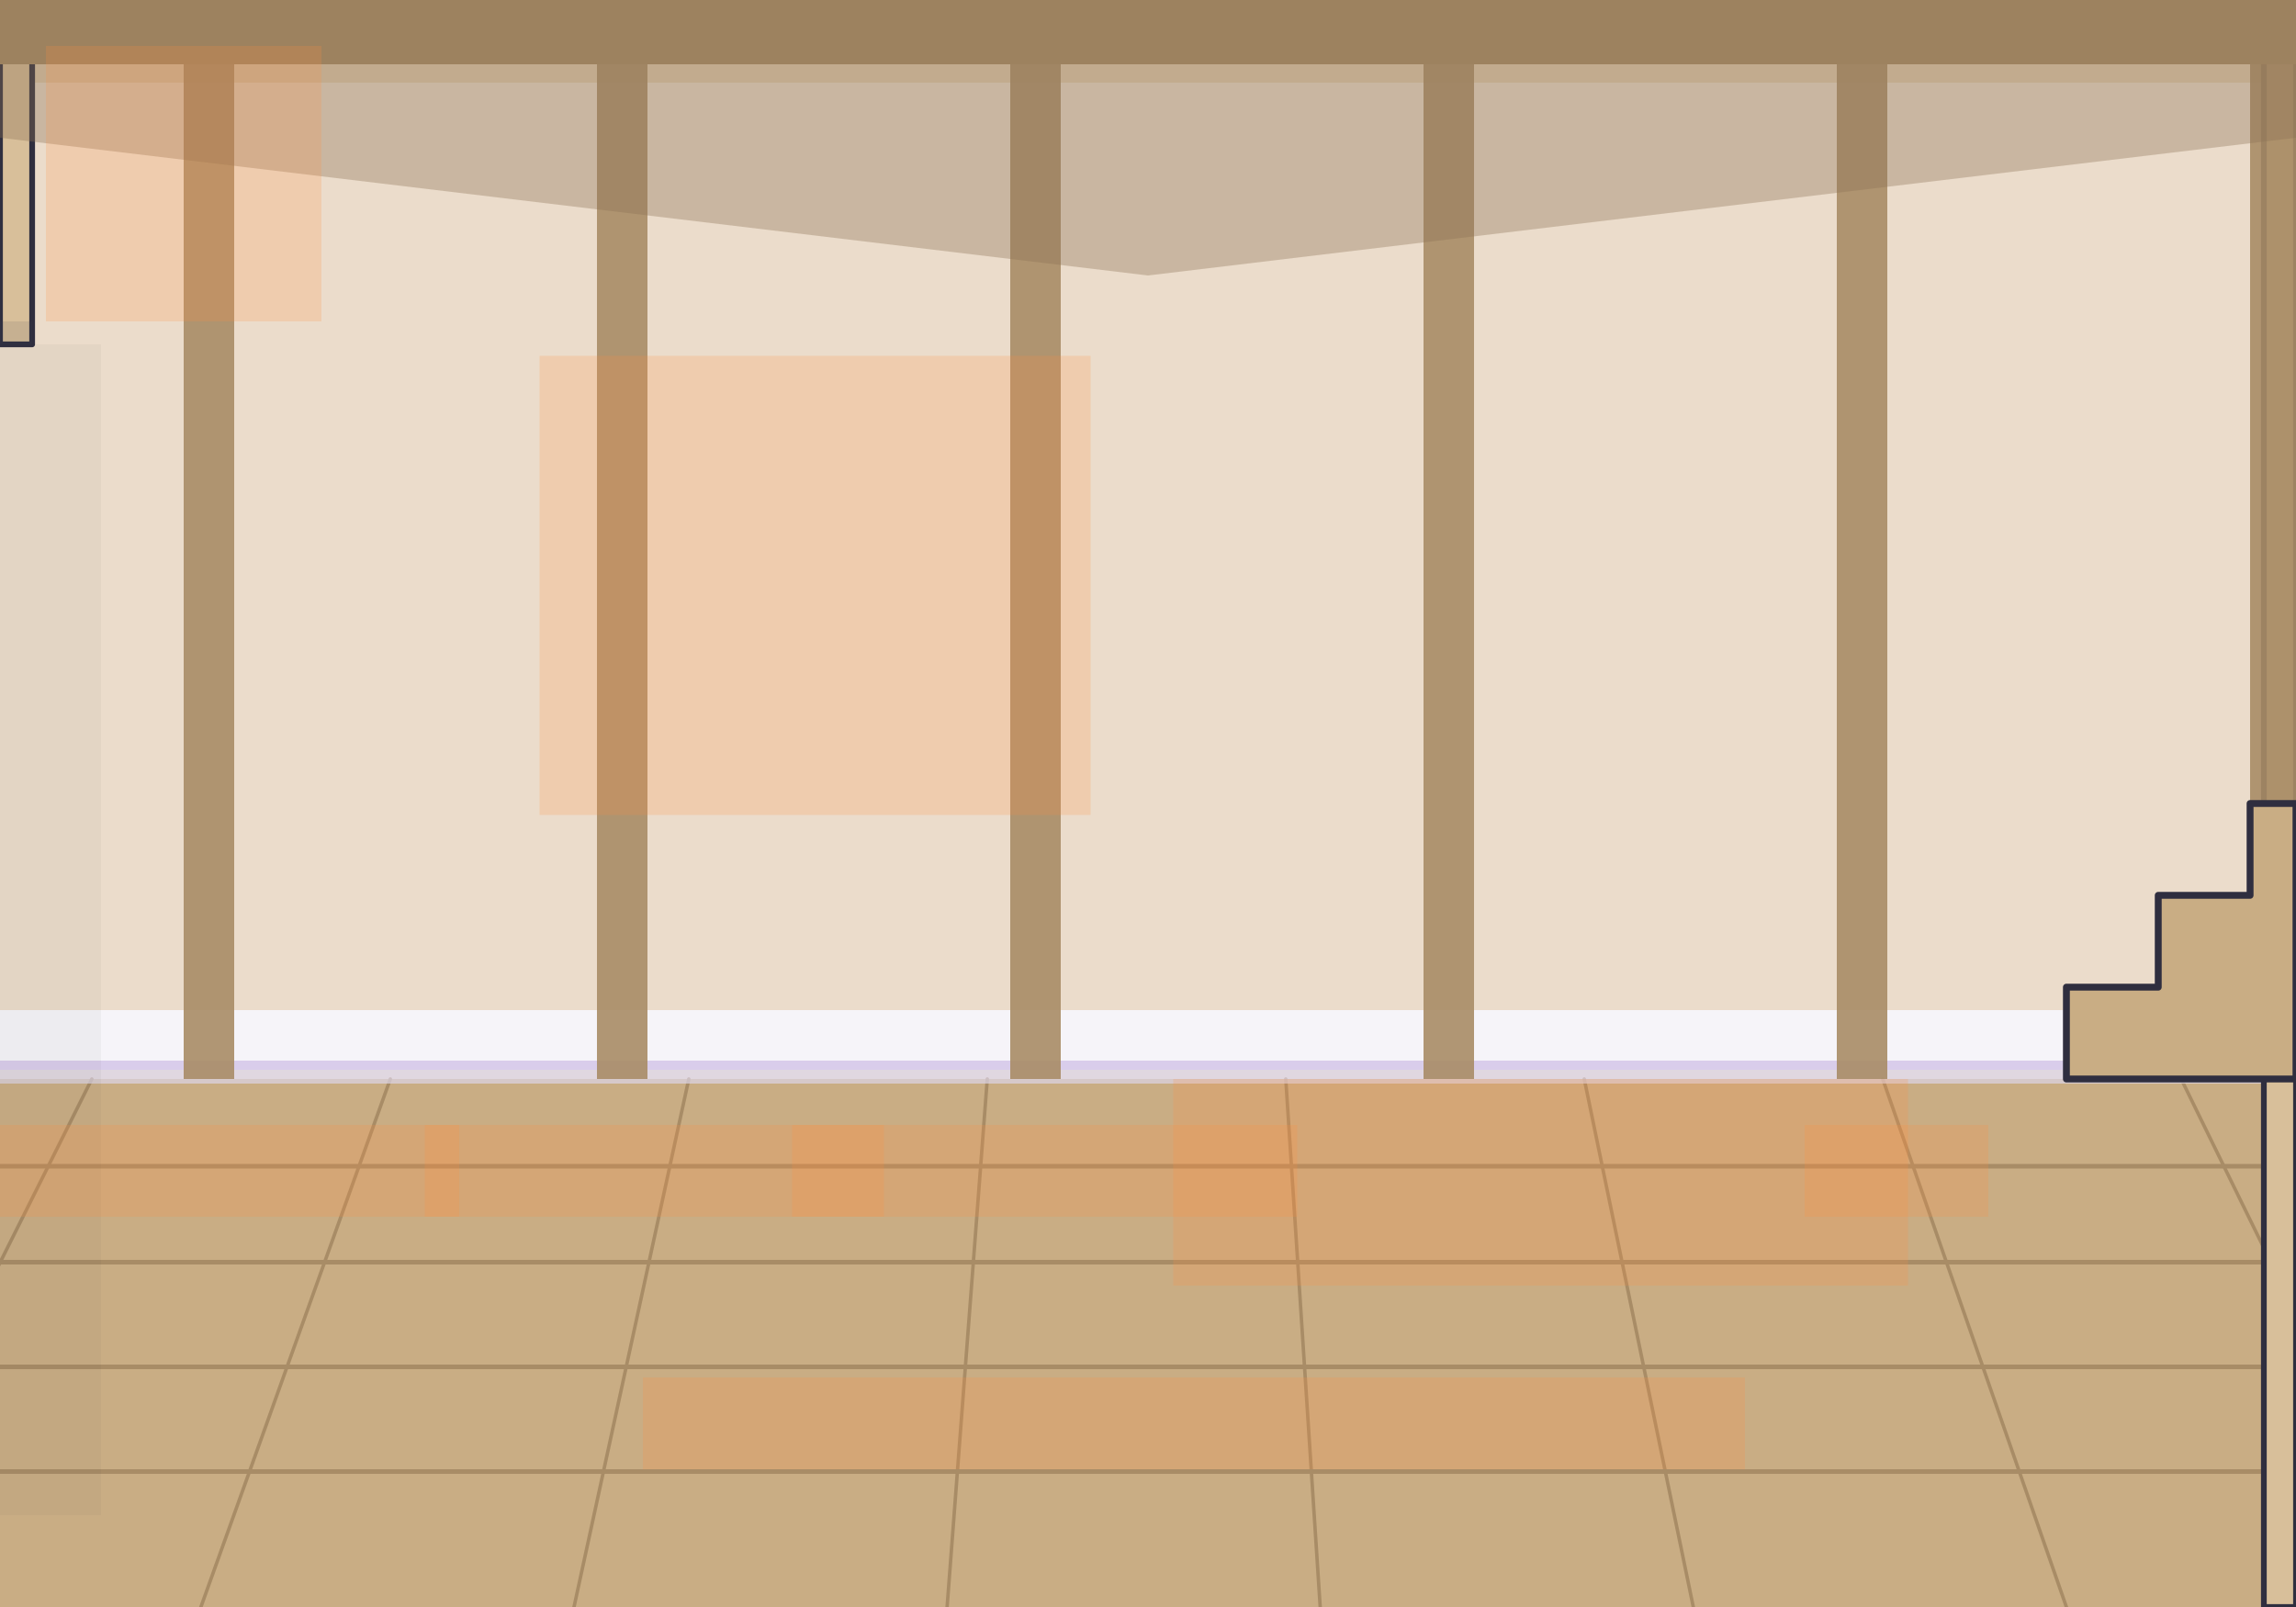
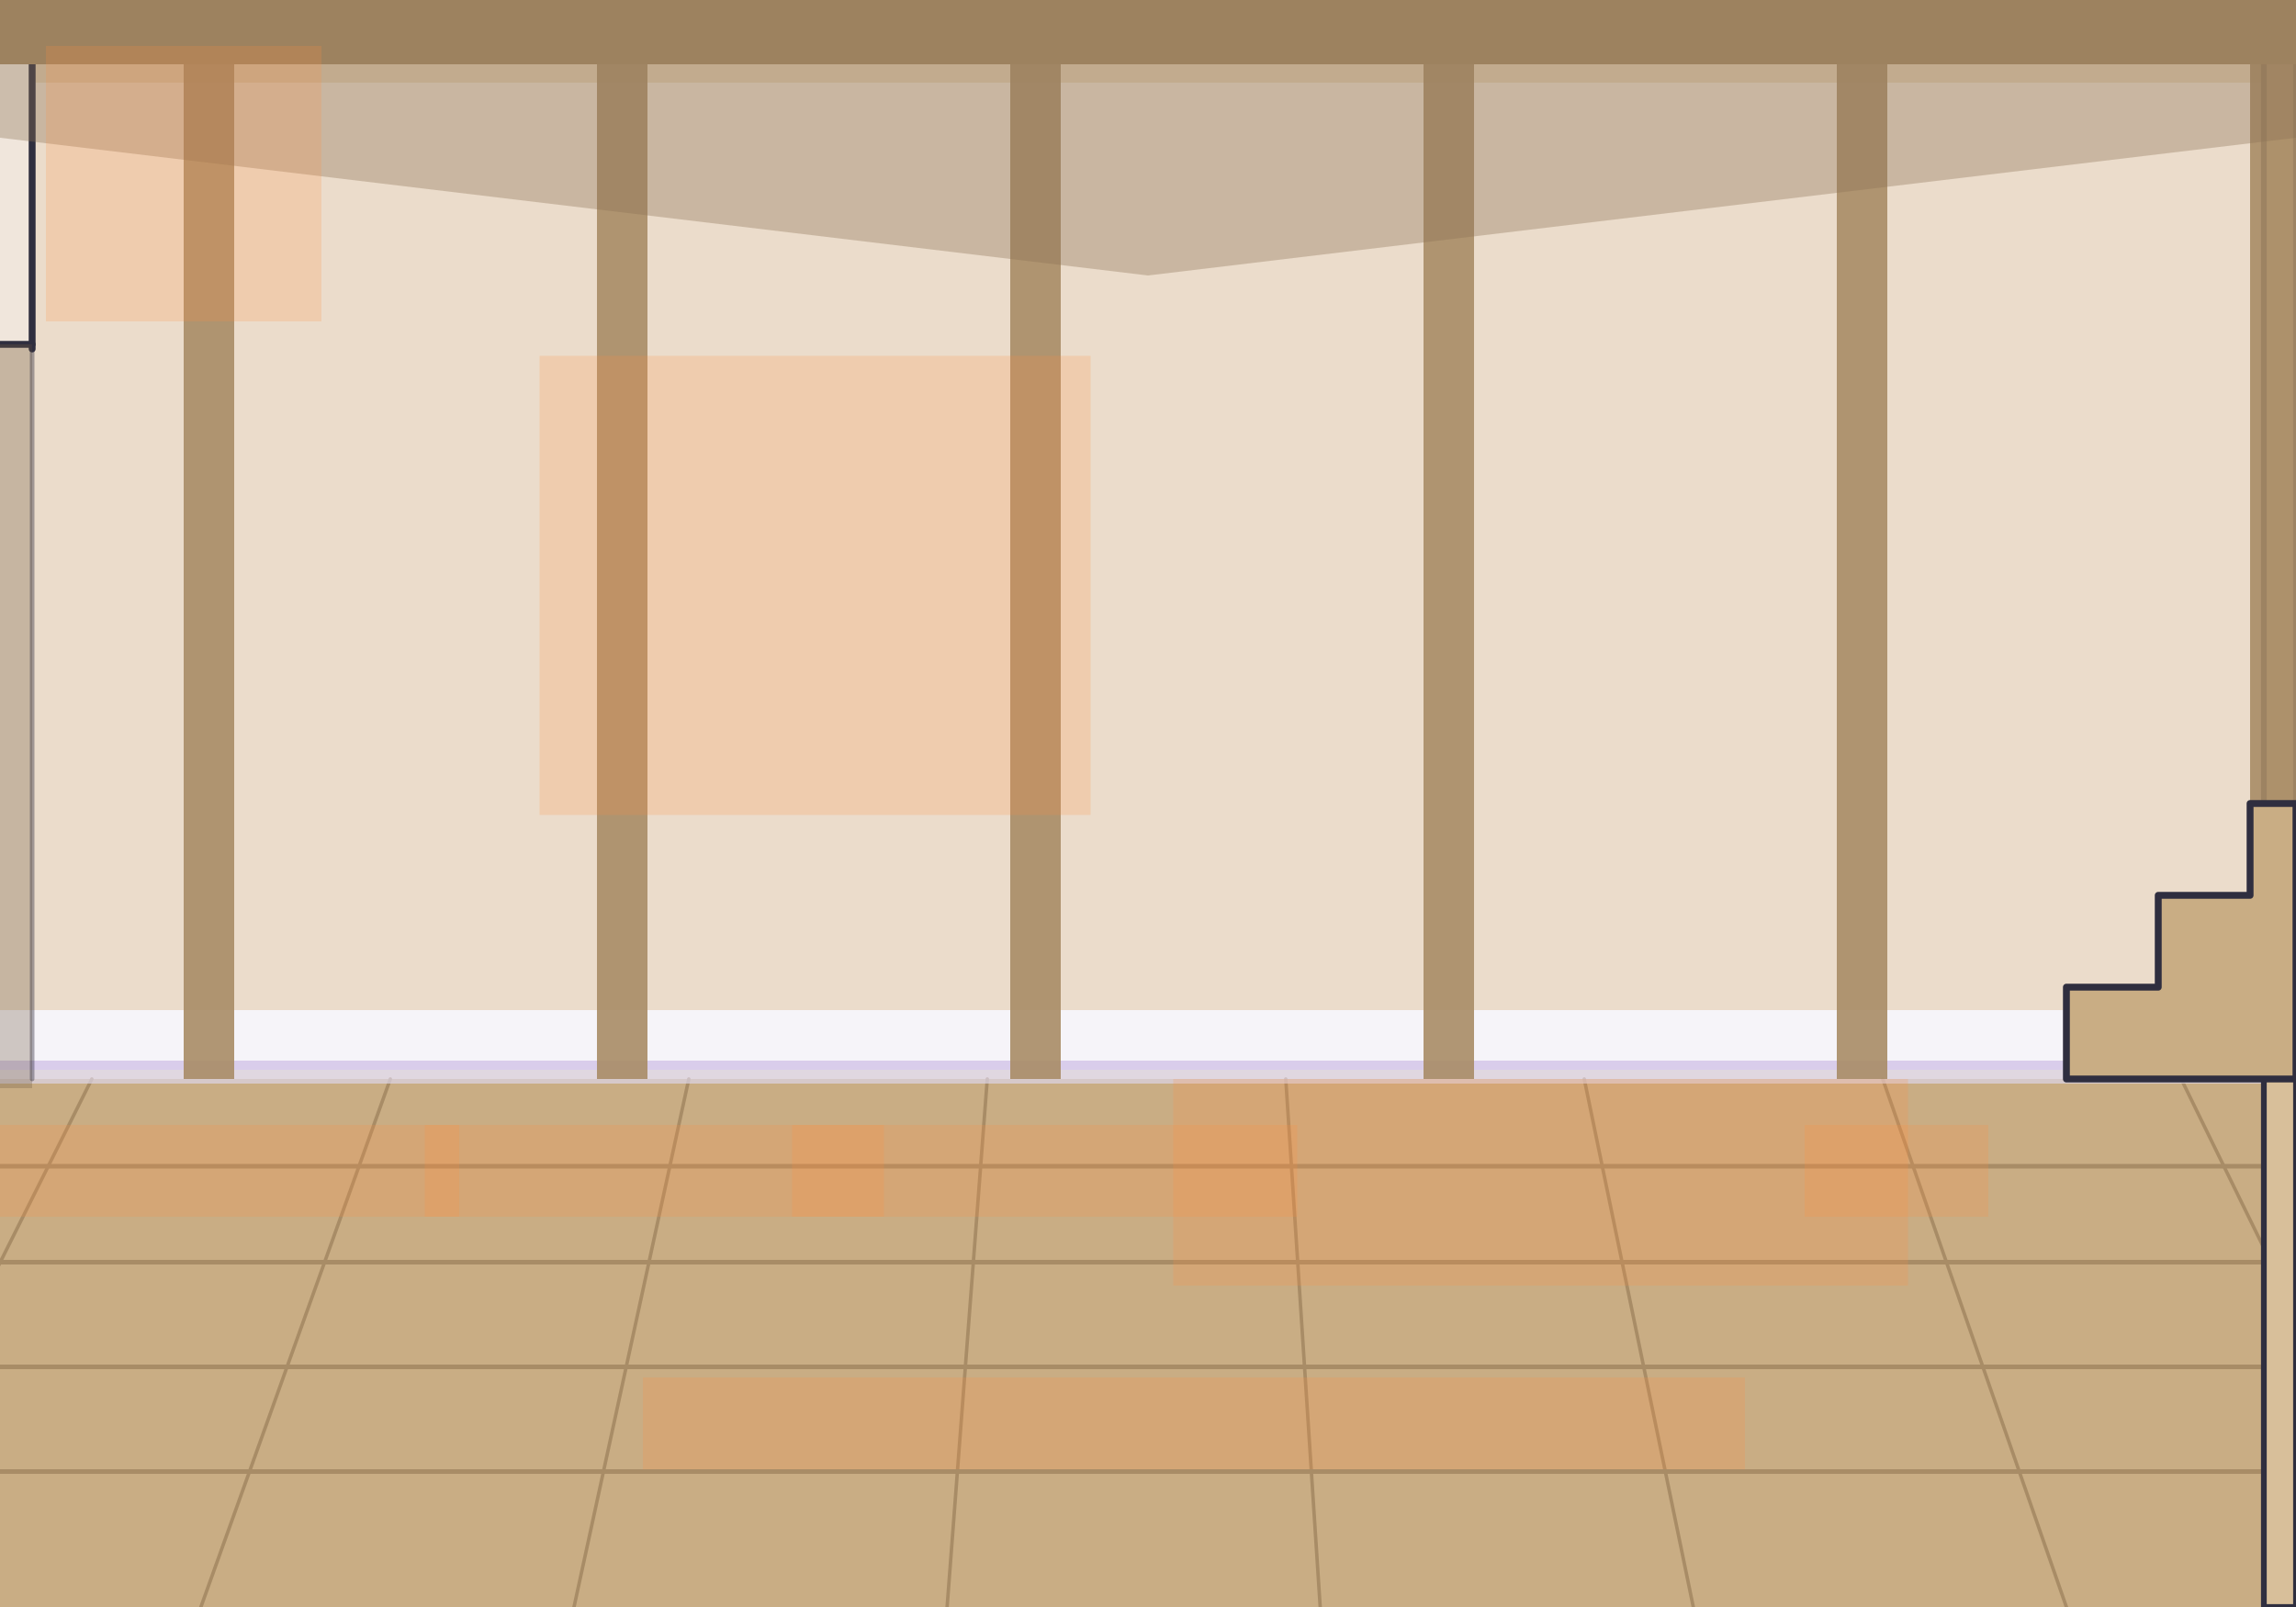
<svg xmlns="http://www.w3.org/2000/svg" viewBox="0 0 1000 700" width="1000" height="700">
  <g id="stěna">
    <rect x="0" y="0" width="1000" height="470" fill="#EBDCCB" stroke="none" />
    <rect x="0" y="0" width="1000" height="36" fill="#D8BF9A" stroke="none" opacity="0.6" />
  </g>
  <g id="podlaha">
    <rect x="0" y="470" width="1000" height="230" fill="#C9AD84" stroke="none" />
    <path d="M 0 508 L 1000 508" stroke="#A88C66" stroke-width="2" stroke-linejoin="round" stroke-linecap="round" />
    <path d="M 0 549.8 L 1000 549.8" stroke="#A88C66" stroke-width="2" stroke-linejoin="round" stroke-linecap="round" />
    <path d="M 0 595.4 L 1000 595.4" stroke="#A88C66" stroke-width="2" stroke-linejoin="round" stroke-linecap="round" />
    <path d="M 0 641 L 1000 641" stroke="#A88C66" stroke-width="2" stroke-linejoin="round" stroke-linecap="round" />
    <path d="M 40 470 L -75 700" stroke="#A88C66" stroke-width="1.5" stroke-linejoin="round" stroke-linecap="round" />
    <path d="M 170 470 L 87.5 700" stroke="#A88C66" stroke-width="1.5" stroke-linejoin="round" stroke-linecap="round" />
    <path d="M 300 470 L 250 700" stroke="#A88C66" stroke-width="1.5" stroke-linejoin="round" stroke-linecap="round" />
    <path d="M 430 470 L 412.5 700" stroke="#A88C66" stroke-width="1.5" stroke-linejoin="round" stroke-linecap="round" />
    <path d="M 560 470 L 575 700" stroke="#A88C66" stroke-width="1.5" stroke-linejoin="round" stroke-linecap="round" />
    <path d="M 690 470 L 737.5 700" stroke="#A88C66" stroke-width="1.5" stroke-linejoin="round" stroke-linecap="round" />
    <path d="M 820 470 L 900 700" stroke="#A88C66" stroke-width="1.5" stroke-linejoin="round" stroke-linecap="round" />
    <path d="M 950 470 L 1062.5 700" stroke="#A88C66" stroke-width="1.5" stroke-linejoin="round" stroke-linecap="round" />
    <path d="M 1080 470 L 1225 700" stroke="#A88C66" stroke-width="1.5" stroke-linejoin="round" stroke-linecap="round" />
  </g>
  <g id="lišta">
    <rect x="0" y="440" width="1000" height="26" fill="#F6F4F9" stroke="none" />
    <rect x="0" y="462" width="1000" height="4" fill="#D9CDEB" stroke="none" />
    <rect x="0" y="466" width="1000" height="6" fill="#DCD4E8" stroke="none" opacity="0.7" />
  </g>
  <g id="průchod levý">
-     <rect x="0" y="150" width="44" height="510" fill="#3B3A4A" stroke="none" opacity="0.05" />
-     <rect x="0" y="0" width="14" height="150" fill="#D8BF9A" stroke="#2F2E3F" stroke-width="2.5" stroke-linejoin="round" stroke-linecap="round" />
-     <rect x="0" y="140" width="14" height="10" fill="#3B3A4A" stroke="none" opacity="0.12" />
+     <rect x="0" y="0" width="14" height="150" fill="#F0E6DC" stroke="none" />
+     <path d="M 14 0 L 14 152" stroke="#2F2E3F" stroke-width="3" stroke-linejoin="round" stroke-linecap="round" />
+     <path d="M 0 150 L 14 150" stroke="#2F2E3F" stroke-width="3" stroke-linejoin="round" stroke-linecap="round" />
+     <rect x="0" y="150" width="14" height="324" fill="#6F5A41" stroke="none" opacity="0.3" />
+     <path d="M 14 150 L 14 470" stroke="#2F2E3F" stroke-width="2" stroke-linejoin="round" stroke-linecap="round" opacity="0.4" />
  </g>
  <g id="zeď pravá">
    <rect x="986" y="0" width="14" height="700" fill="#D8BF9A" stroke="#2F2E3F" stroke-width="2.5" stroke-linejoin="round" stroke-linecap="round" />
  </g>
  <g id="trámy">
    <rect x="0" y="0" width="1000" height="28" fill="#A88C66" stroke="none" />
    <rect x="80" y="0" width="22" height="470" fill="#A88C66" stroke="none" opacity="0.9" />
    <rect x="260" y="0" width="22" height="470" fill="#A88C66" stroke="none" opacity="0.9" />
    <rect x="440" y="0" width="22" height="470" fill="#A88C66" stroke="none" opacity="0.9" />
    <rect x="620" y="0" width="22" height="470" fill="#A88C66" stroke="none" opacity="0.9" />
    <rect x="800" y="0" width="22" height="470" fill="#A88C66" stroke="none" opacity="0.9" />
    <rect x="980" y="0" width="22" height="470" fill="#A88C66" stroke="none" opacity="0.9" />
    <path d="M 0 0 L 1000 0 L 1000 60 L 500 120 L 0 60 Z" fill="#8A7052" stroke="none" opacity="0.35" />
  </g>
  <g id="schodiště">
    <path d="M 1000 470 L 900 470 L 900 430 L 940 430 L 940 390 L 980 390 L 980 350 L 1000 350 Z" fill="#C9AD84" stroke="#2F2E3F" stroke-width="3" stroke-linejoin="round" stroke-linecap="round" />
  </g>
  <rect id="@slot krabice" x="511" y="470" width="320" height="90" fill="#FF8C3D" opacity="0.2" />
  <rect id="@slot křeslo" x="0" y="490" width="200" height="40" fill="#FF8C3D" opacity="0.2" />
  <rect id="@slot truhla" x="345" y="490" width="220" height="40" fill="#FF8C3D" opacity="0.2" />
  <rect id="@slot kufr" x="185" y="490" width="200" height="40" fill="#FF8C3D" opacity="0.2" />
  <rect id="@slot střešní okno" x="235" y="155" width="240" height="200" fill="#FF8C3D" opacity="0.2" />
  <rect id="@slot lampa" x="786" y="490" width="80" height="40" fill="#FF8C3D" opacity="0.2" />
  <rect id="@slot koberec" x="280" y="600" width="480" height="40" fill="#FF8C3D" opacity="0.2" />
  <rect id="@slot pavučina" x="20" y="20" width="120" height="120" fill="#FF8C3D" opacity="0.2" />
</svg>
